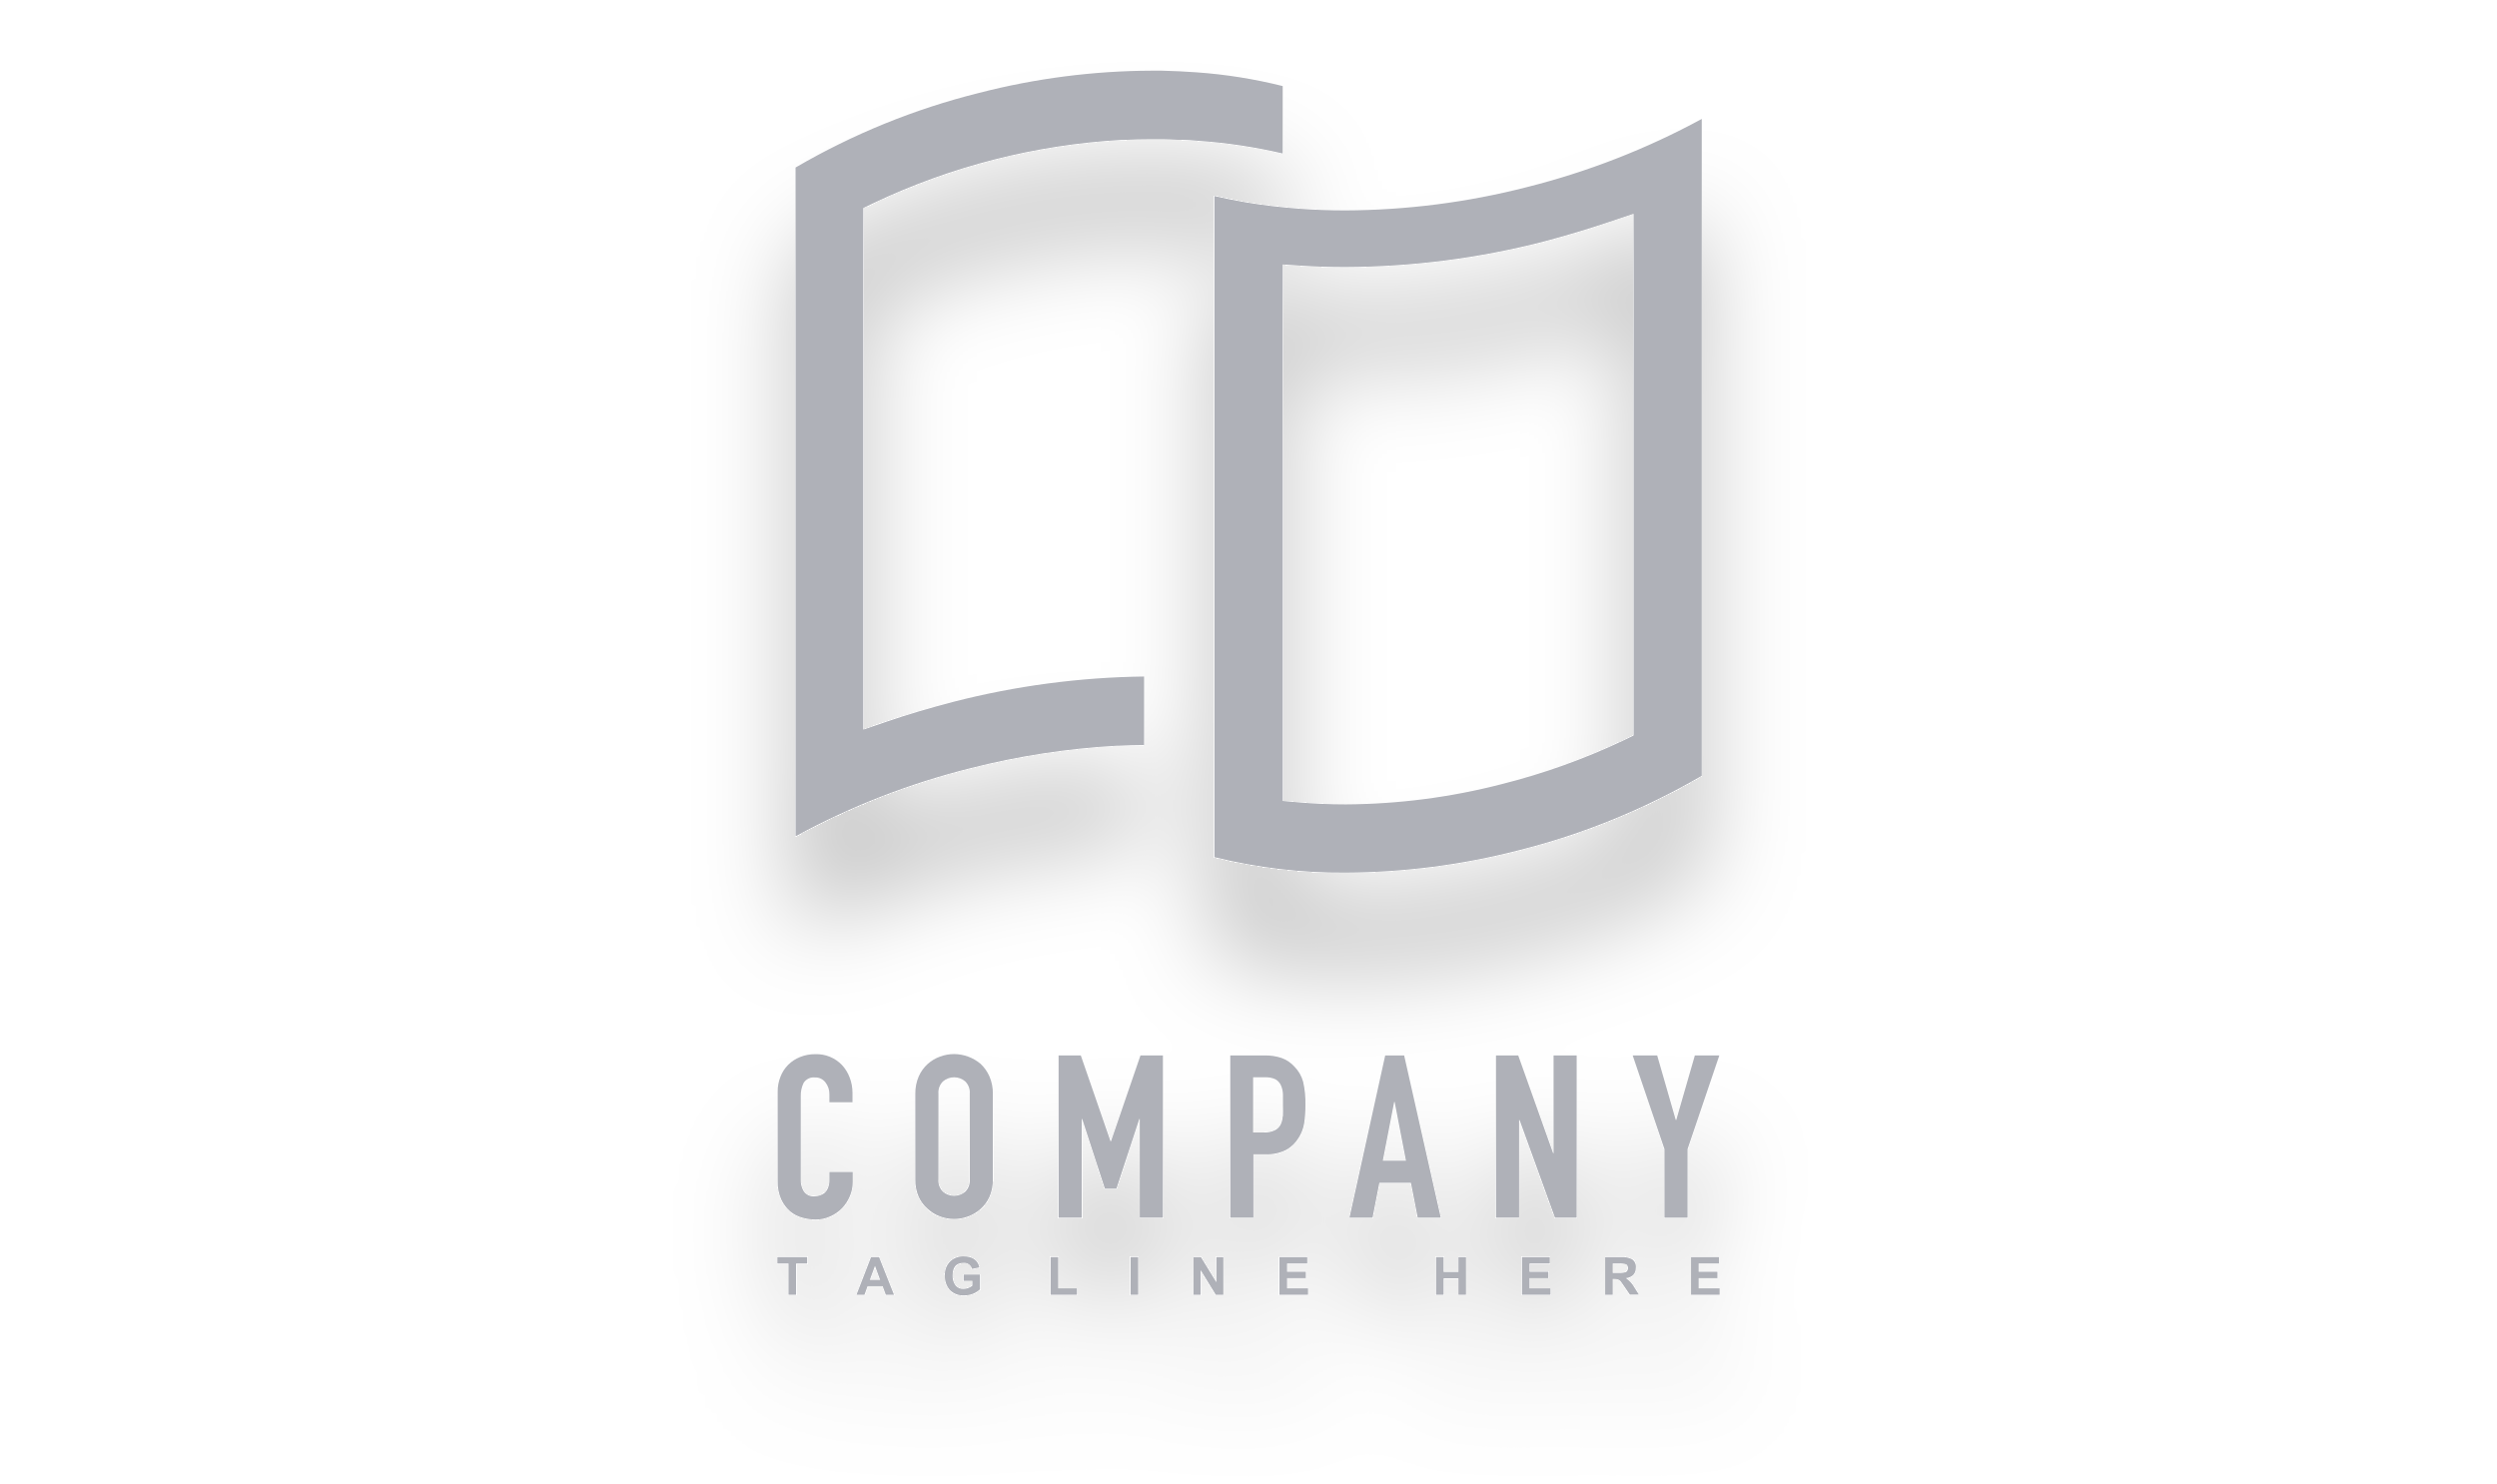
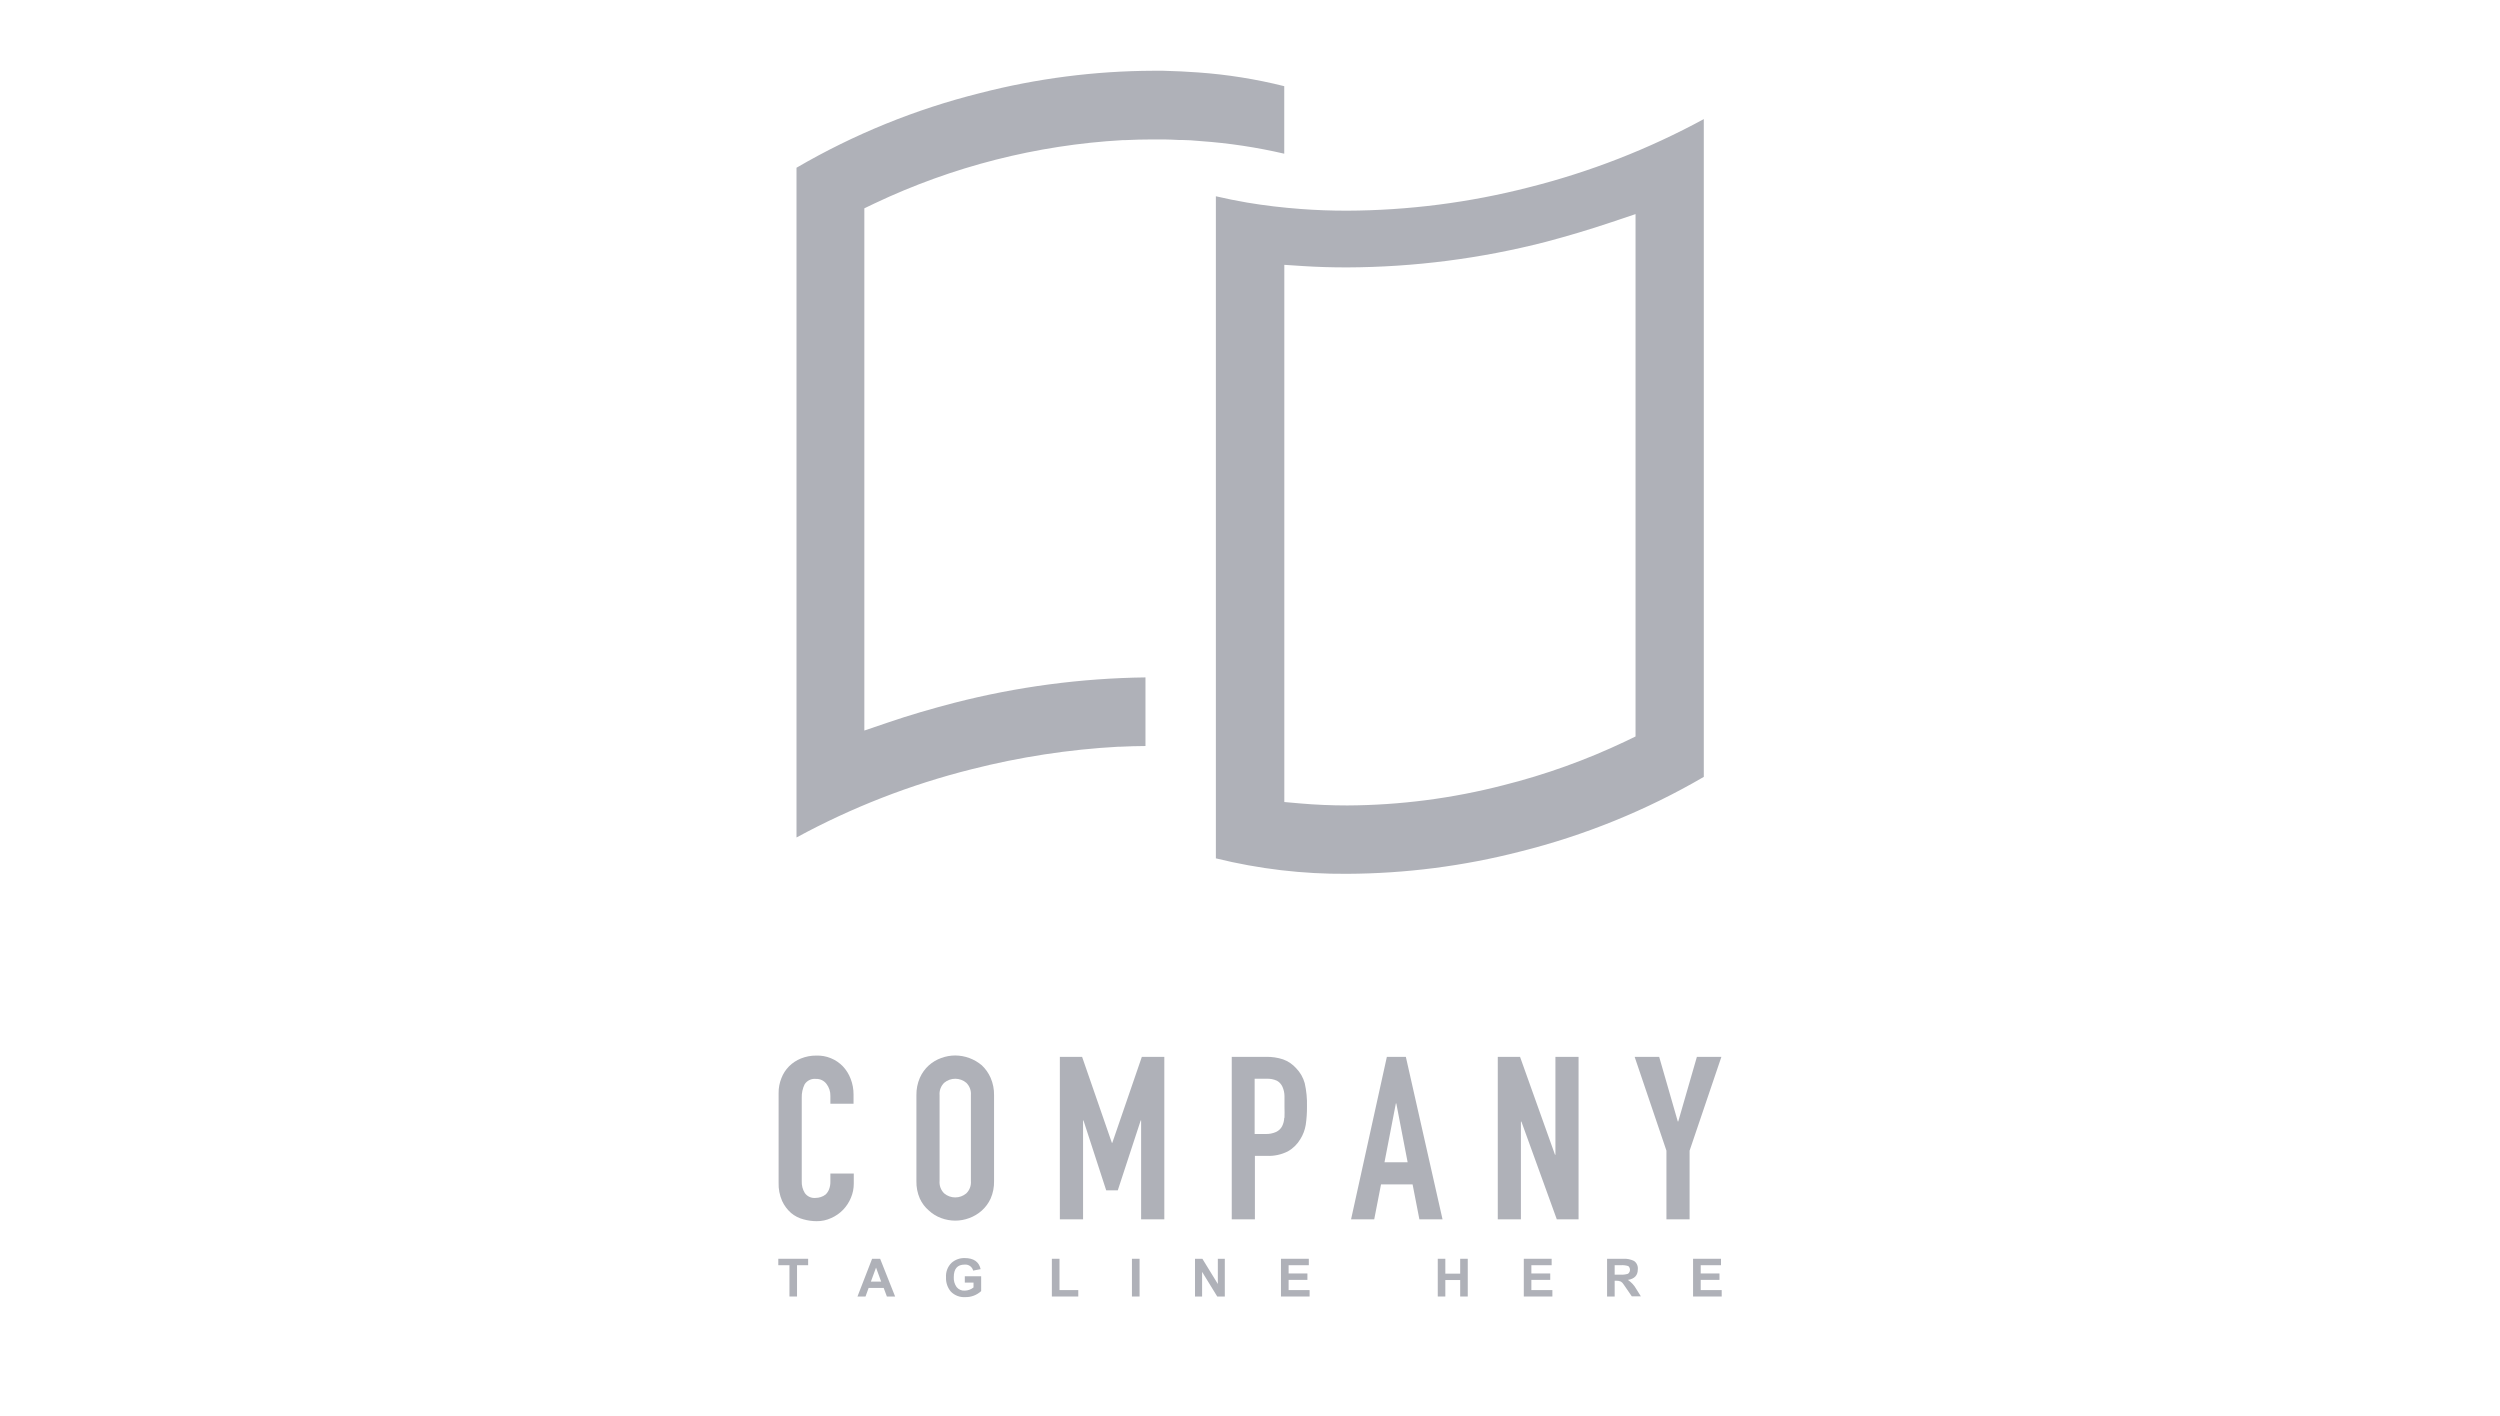
- <svg xmlns="http://www.w3.org/2000/svg" width="106" height="63" viewBox="0 0 106 63" fill="none">
-   <g filter="url(#filter0_d_73601_14)">
-     <path fill-rule="evenodd" clip-rule="evenodd" d="M50.114 5.935H49.977C49.767 5.922 49.557 5.917 49.347 5.912H49.347H49.327H48.892C48.495 5.912 48.09 5.922 47.688 5.942C47.657 5.94 47.627 5.94 47.597 5.942C43.952 6.149 40.382 7.06 37.081 8.625L36.648 8.833V30.975L37.66 30.631C38.548 30.326 39.494 30.052 40.473 29.797C43.119 29.118 45.837 28.757 48.568 28.722V31.631C48.206 31.633 47.855 31.643 47.503 31.661H47.419C45.318 31.776 43.232 32.097 41.191 32.617C38.607 33.264 36.114 34.236 33.772 35.509V7.112C36.205 5.693 38.825 4.627 41.556 3.946C43.953 3.327 46.417 3.009 48.892 3H49.319C49.83 3.013 50.329 3.036 50.797 3.071C52.03 3.158 53.253 3.353 54.452 3.654V6.517C53.287 6.246 52.103 6.067 50.91 5.983C50.886 5.981 50.862 5.979 50.838 5.977C50.591 5.956 50.344 5.935 50.114 5.935ZM55.153 8.861C55.788 8.91 56.446 8.933 57.111 8.933C59.712 8.923 62.303 8.591 64.824 7.943C67.407 7.294 69.899 6.322 72.241 5.05V32.94C69.807 34.358 67.185 35.424 64.455 36.106C62.057 36.723 59.593 37.039 57.118 37.05C55.243 37.065 53.374 36.844 51.553 36.394V8.322C51.983 8.421 52.426 8.513 52.876 8.589C53.615 8.714 54.394 8.805 55.153 8.861ZM69.347 9.078L68.335 9.418C67.404 9.731 66.466 10.011 65.522 10.26C62.775 10.966 59.951 11.328 57.116 11.338C56.456 11.338 55.849 11.32 55.262 11.282L54.455 11.229V31.318V34.006L55.148 34.067C55.79 34.123 56.453 34.151 57.121 34.151C59.354 34.141 61.578 33.853 63.741 33.294C65.522 32.847 67.255 32.224 68.915 31.435L69.347 31.226V9.078Z" fill="#AFB1B8" />
-     <path d="M35.737 45.212C35.592 45.062 35.416 44.943 35.222 44.865C35.028 44.786 34.82 44.75 34.611 44.757C34.389 44.754 34.168 44.796 33.961 44.879C33.772 44.955 33.6 45.068 33.455 45.212C33.312 45.357 33.201 45.53 33.129 45.721C33.05 45.921 33.01 46.134 33.013 46.349V50.143C33.004 50.41 33.055 50.676 33.162 50.921C33.251 51.116 33.381 51.289 33.541 51.43C33.693 51.557 33.871 51.65 34.062 51.699C34.247 51.751 34.438 51.778 34.629 51.778C34.84 51.78 35.05 51.735 35.241 51.646C35.431 51.563 35.603 51.444 35.747 51.295C35.888 51.148 36.001 50.975 36.079 50.786C36.16 50.595 36.201 50.389 36.2 50.181V49.757H35.208V50.095C35.211 50.21 35.192 50.325 35.15 50.433C35.118 50.514 35.069 50.587 35.006 50.647C34.945 50.696 34.874 50.733 34.799 50.756C34.732 50.778 34.662 50.79 34.591 50.791C34.503 50.802 34.413 50.788 34.331 50.753C34.249 50.717 34.179 50.66 34.126 50.588C34.032 50.436 33.986 50.258 33.994 50.08V46.542C33.988 46.346 34.03 46.151 34.116 45.975C34.167 45.895 34.24 45.831 34.326 45.791C34.412 45.75 34.507 45.735 34.601 45.746C34.687 45.743 34.772 45.761 34.849 45.798C34.926 45.836 34.993 45.891 35.044 45.96C35.155 46.106 35.213 46.285 35.208 46.469V46.797H36.19V46.41C36.192 46.183 36.151 45.958 36.069 45.746C35.995 45.548 35.883 45.366 35.737 45.212Z" fill="#AFB1B8" />
-     <path d="M41.629 45.169C41.313 44.902 40.914 44.755 40.501 44.752C40.299 44.753 40.098 44.789 39.909 44.859C39.716 44.928 39.538 45.033 39.385 45.169C39.221 45.317 39.09 45.498 39.001 45.701C38.901 45.932 38.852 46.183 38.856 46.435V50.074C38.849 50.33 38.899 50.585 39.001 50.819C39.09 51.015 39.221 51.189 39.385 51.328C39.537 51.469 39.715 51.578 39.909 51.648C40.098 51.718 40.299 51.754 40.501 51.755C40.703 51.755 40.903 51.719 41.093 51.648C41.29 51.577 41.472 51.468 41.629 51.328C41.787 51.186 41.914 51.013 42.003 50.819C42.105 50.585 42.154 50.33 42.148 50.074V46.435C42.152 46.183 42.103 45.932 42.003 45.701C41.915 45.5 41.788 45.319 41.629 45.169ZM41.166 50.074C41.174 50.171 41.161 50.269 41.127 50.36C41.093 50.451 41.039 50.533 40.969 50.601C40.838 50.711 40.672 50.771 40.502 50.771C40.331 50.771 40.166 50.711 40.035 50.601C39.965 50.533 39.911 50.451 39.877 50.36C39.843 50.269 39.83 50.171 39.838 50.074V46.435C39.83 46.339 39.843 46.241 39.877 46.15C39.911 46.059 39.965 45.976 40.035 45.909C40.166 45.799 40.331 45.739 40.502 45.739C40.672 45.739 40.838 45.799 40.969 45.909C41.039 45.976 41.093 46.059 41.127 46.15C41.161 46.241 41.174 46.339 41.166 46.435V50.074Z" fill="#AFB1B8" />
-     <path d="M49.367 51.699V44.811H48.414L47.161 48.457H47.144L45.881 44.811H44.938V51.699H45.922V47.509H45.94L46.903 50.471H47.394L48.365 47.509H48.383V51.699H49.367Z" fill="#AFB1B8" />
-     <path d="M54.958 45.294C54.806 45.124 54.615 44.994 54.401 44.917C54.171 44.842 53.93 44.806 53.688 44.81H52.226V51.699H53.208V49.009H53.713C54.02 49.023 54.324 48.958 54.599 48.821C54.822 48.697 55.008 48.515 55.138 48.294C55.251 48.111 55.328 47.907 55.363 47.694C55.401 47.435 55.419 47.173 55.416 46.911C55.425 46.58 55.393 46.249 55.32 45.927C55.254 45.688 55.13 45.471 54.958 45.294ZM54.452 47.394C54.448 47.519 54.417 47.641 54.361 47.753C54.305 47.859 54.216 47.943 54.108 47.994C53.963 48.059 53.804 48.089 53.645 48.081H53.197V45.739H53.703C53.856 45.731 54.008 45.761 54.146 45.825C54.248 45.883 54.328 45.972 54.376 46.079C54.43 46.2 54.459 46.331 54.462 46.463C54.462 46.608 54.462 46.761 54.462 46.921C54.462 47.081 54.472 47.247 54.462 47.394H54.452Z" fill="#AFB1B8" />
-     <path d="M59.608 44.811H58.803L57.285 51.699H58.267L58.555 50.219H59.894L60.182 51.699H61.163L59.608 44.811ZM58.702 49.281L59.185 46.784H59.203L59.684 49.281H58.702Z" fill="#AFB1B8" />
-     <path d="M65.95 48.961H65.932L64.45 44.811H63.506V51.699H64.487V47.557H64.508L66.008 51.699H66.931V44.811H65.95V48.961Z" fill="#AFB1B8" />
-     <path d="M71.948 44.811L71.158 47.549H71.138L70.349 44.811H69.309L70.657 48.788V51.699H71.639V48.788L72.987 44.811H71.948Z" fill="#AFB1B8" />
-     <path d="M33 53.645H33.473V54.972H33.794V53.645H34.265V53.372H33V53.645Z" fill="#AFB1B8" />
-     <path d="M36.977 53.372L36.357 54.972H36.698L36.83 54.608H37.468L37.604 54.972H37.953L37.318 53.372H36.977ZM36.926 54.339L37.144 53.746L37.361 54.339H36.926Z" fill="#AFB1B8" />
-     <path d="M40.908 54.382H41.277V54.588C41.169 54.675 41.036 54.722 40.898 54.723C40.833 54.727 40.769 54.715 40.71 54.688C40.651 54.661 40.599 54.621 40.559 54.57C40.474 54.449 40.432 54.302 40.44 54.153C40.44 53.797 40.594 53.619 40.9 53.619C40.981 53.611 41.062 53.633 41.128 53.679C41.194 53.726 41.242 53.795 41.262 53.873L41.578 53.812C41.51 53.5 41.285 53.342 40.9 53.342C40.695 53.337 40.495 53.41 40.341 53.548C40.261 53.628 40.198 53.724 40.159 53.83C40.119 53.937 40.103 54.05 40.111 54.163C40.102 54.382 40.175 54.597 40.316 54.764C40.394 54.844 40.489 54.907 40.594 54.947C40.699 54.988 40.811 55.005 40.923 54.998C41.173 55.005 41.416 54.913 41.601 54.743V54.113H40.908V54.382Z" fill="#AFB1B8" />
-     <path d="M44.923 53.372H44.599V54.972H45.719V54.7H44.923V53.372Z" fill="#AFB1B8" />
-     <path d="M48.318 53.372H47.994V54.972H48.318V53.372Z" fill="#AFB1B8" />
-     <path d="M51.636 54.441L50.981 53.372H50.668V54.972H50.969V53.927L51.611 54.972H51.932V53.372H51.636V54.441Z" fill="#AFB1B8" />
-     <path d="M54.637 54.267H55.434V53.995H54.637V53.645H55.494V53.372H54.313V54.972H55.527V54.7H54.637V54.267Z" fill="#AFB1B8" />
-     <path d="M61.912 54.003H61.282V53.372H60.961V54.972H61.282V54.273H61.912V54.972H62.233V53.372H61.912V54.003Z" fill="#AFB1B8" />
-     <path d="M64.93 54.267H65.73V53.995H64.93V53.645H65.79V53.372H64.609V54.972H65.821V54.7H64.93V54.267Z" fill="#AFB1B8" />
-     <path d="M69.023 54.268C69.302 54.224 69.443 54.077 69.443 53.823C69.451 53.755 69.441 53.686 69.413 53.623C69.386 53.56 69.342 53.506 69.286 53.467C69.141 53.394 68.98 53.361 68.818 53.373H68.14V54.972H68.462V54.303H68.525C68.593 54.299 68.662 54.311 68.725 54.339C68.772 54.368 68.811 54.408 68.839 54.456L69.188 54.964H69.572L69.377 54.652C69.291 54.497 69.17 54.366 69.023 54.268ZM68.699 54.046H68.462V53.645H68.715C68.825 53.636 68.936 53.649 69.041 53.683C69.064 53.703 69.083 53.729 69.095 53.758C69.107 53.787 69.113 53.818 69.111 53.849C69.11 53.88 69.101 53.911 69.087 53.938C69.072 53.966 69.051 53.99 69.026 54.008C68.92 54.041 68.81 54.053 68.699 54.046Z" fill="#AFB1B8" />
-     <path d="M72.11 54.267H72.906V53.995H72.11V53.645H72.97V53.372H71.786V54.972H73V54.7H72.11V54.267Z" fill="#AFB1B8" />
-   </g>
-   <defs>
-     <filter id="filter0_d_73601_14" x="-4" y="0" width="114" height="68" filterUnits="userSpaceOnUse" color-interpolation-filters="sRGB">
-       <feFlood flood-opacity="0" result="BackgroundImageFix" />
-       <feColorMatrix in="SourceAlpha" type="matrix" values="0 0 0 0 0 0 0 0 0 0 0 0 0 0 0 0 0 0 127 0" result="hardAlpha" />
-       <feOffset dy="4" />
-       <feGaussianBlur stdDeviation="2" />
-       <feComposite in2="hardAlpha" operator="out" />
-       <feColorMatrix type="matrix" values="0 0 0 0 0 0 0 0 0 0 0 0 0 0 0 0 0 0 0.25 0" />
-       <feBlend mode="normal" in2="BackgroundImageFix" result="effect1_dropShadow_73601_14" />
-       <feBlend mode="normal" in="SourceGraphic" in2="effect1_dropShadow_73601_14" result="shape" />
-     </filter>
-   </defs>
+ <svg xmlns="http://www.w3.org/2000/svg" width="106" height="60" viewBox="0 0 106 60" fill="none">
+   <path fill-rule="evenodd" clip-rule="evenodd" d="M50.114 5.935H49.977C49.767 5.922 49.557 5.917 49.347 5.912H49.347H49.327H48.892C48.495 5.912 48.09 5.922 47.688 5.942C47.657 5.94 47.627 5.94 47.597 5.942C43.952 6.149 40.382 7.06 37.081 8.625L36.648 8.833V30.975L37.66 30.631C38.548 30.326 39.494 30.052 40.473 29.797C43.119 29.118 45.837 28.757 48.568 28.722V31.631C48.206 31.633 47.855 31.643 47.503 31.661H47.419C45.318 31.776 43.232 32.097 41.191 32.617C38.607 33.264 36.114 34.236 33.772 35.509V7.112C36.205 5.693 38.825 4.627 41.556 3.946C43.953 3.327 46.417 3.009 48.892 3H49.319C49.83 3.013 50.329 3.036 50.797 3.071C52.03 3.158 53.253 3.353 54.452 3.654V6.517C53.287 6.246 52.103 6.067 50.91 5.983C50.886 5.981 50.862 5.979 50.838 5.977C50.591 5.956 50.344 5.935 50.114 5.935ZM55.153 8.861C55.788 8.91 56.446 8.933 57.111 8.933C59.712 8.923 62.303 8.591 64.824 7.943C67.407 7.294 69.899 6.322 72.241 5.05V32.94C69.807 34.358 67.185 35.424 64.455 36.106C62.057 36.723 59.593 37.039 57.118 37.05C55.243 37.065 53.374 36.844 51.553 36.394V8.322C51.983 8.421 52.426 8.513 52.876 8.589C53.615 8.714 54.394 8.805 55.153 8.861ZM69.347 9.078L68.335 9.418C67.404 9.731 66.466 10.011 65.522 10.26C62.775 10.966 59.951 11.328 57.116 11.338C56.456 11.338 55.849 11.32 55.262 11.282L54.455 11.229V31.318V34.006L55.148 34.067C55.79 34.123 56.453 34.151 57.121 34.151C59.354 34.141 61.578 33.853 63.741 33.294C65.522 32.847 67.255 32.224 68.915 31.435L69.347 31.226V9.078Z" fill="#AFB1B8" />
+   <path d="M35.737 45.212C35.592 45.062 35.416 44.943 35.222 44.865C35.028 44.786 34.82 44.75 34.611 44.757C34.389 44.754 34.168 44.796 33.961 44.879C33.772 44.955 33.6 45.068 33.455 45.212C33.312 45.357 33.201 45.53 33.129 45.721C33.05 45.921 33.01 46.134 33.013 46.349V50.143C33.004 50.41 33.055 50.676 33.162 50.921C33.251 51.116 33.381 51.289 33.541 51.43C33.693 51.557 33.871 51.65 34.062 51.699C34.247 51.751 34.438 51.778 34.629 51.778C34.84 51.78 35.05 51.735 35.241 51.646C35.431 51.563 35.603 51.444 35.747 51.295C35.888 51.148 36.001 50.975 36.079 50.786C36.16 50.595 36.201 50.389 36.2 50.181V49.757H35.208V50.095C35.211 50.21 35.192 50.325 35.15 50.433C35.118 50.514 35.069 50.587 35.006 50.647C34.945 50.696 34.874 50.733 34.799 50.756C34.732 50.778 34.662 50.79 34.591 50.791C34.503 50.802 34.413 50.788 34.331 50.753C34.249 50.717 34.179 50.66 34.126 50.588C34.032 50.436 33.986 50.258 33.994 50.08V46.542C33.988 46.346 34.03 46.151 34.116 45.975C34.167 45.895 34.24 45.831 34.326 45.791C34.412 45.75 34.507 45.735 34.601 45.746C34.687 45.743 34.772 45.761 34.849 45.798C34.926 45.836 34.993 45.891 35.044 45.96C35.155 46.106 35.213 46.285 35.208 46.469V46.797H36.19V46.41C36.192 46.183 36.151 45.958 36.069 45.746C35.995 45.548 35.883 45.366 35.737 45.212Z" fill="#AFB1B8" />
+   <path d="M41.629 45.169C41.313 44.902 40.914 44.755 40.501 44.752C40.299 44.753 40.098 44.789 39.909 44.859C39.716 44.928 39.538 45.033 39.385 45.169C39.221 45.317 39.09 45.498 39.001 45.701C38.901 45.932 38.852 46.183 38.856 46.435V50.074C38.849 50.33 38.899 50.585 39.001 50.819C39.09 51.015 39.221 51.189 39.385 51.328C39.537 51.469 39.715 51.578 39.909 51.648C40.098 51.718 40.299 51.754 40.501 51.755C40.703 51.755 40.903 51.719 41.093 51.648C41.29 51.577 41.472 51.468 41.629 51.328C41.787 51.186 41.914 51.013 42.003 50.819C42.105 50.585 42.154 50.33 42.148 50.074V46.435C42.152 46.183 42.103 45.932 42.003 45.701C41.915 45.5 41.788 45.319 41.629 45.169ZM41.166 50.074C41.174 50.171 41.161 50.269 41.127 50.36C41.093 50.451 41.039 50.533 40.969 50.601C40.838 50.711 40.672 50.771 40.502 50.771C40.331 50.771 40.166 50.711 40.035 50.601C39.965 50.533 39.911 50.451 39.877 50.36C39.843 50.269 39.83 50.171 39.838 50.074V46.435C39.83 46.339 39.843 46.241 39.877 46.15C39.911 46.059 39.965 45.976 40.035 45.909C40.166 45.799 40.331 45.739 40.502 45.739C40.672 45.739 40.838 45.799 40.969 45.909C41.039 45.976 41.093 46.059 41.127 46.15C41.161 46.241 41.174 46.339 41.166 46.435V50.074Z" fill="#AFB1B8" />
+   <path d="M49.367 51.699V44.811H48.414L47.161 48.457H47.144L45.881 44.811H44.938V51.699H45.922V47.509H45.94L46.903 50.471H47.394L48.365 47.509H48.383V51.699H49.367Z" fill="#AFB1B8" />
+   <path d="M54.958 45.294C54.806 45.124 54.615 44.994 54.401 44.917C54.171 44.842 53.93 44.806 53.688 44.81H52.226V51.699H53.208V49.009H53.713C54.02 49.023 54.324 48.958 54.599 48.821C54.822 48.697 55.008 48.515 55.138 48.294C55.251 48.111 55.328 47.907 55.363 47.694C55.401 47.435 55.419 47.173 55.416 46.911C55.425 46.58 55.393 46.249 55.32 45.927C55.254 45.688 55.13 45.471 54.958 45.294ZM54.452 47.394C54.448 47.519 54.417 47.641 54.361 47.753C54.305 47.859 54.216 47.943 54.108 47.994C53.963 48.059 53.804 48.089 53.645 48.081H53.197V45.739H53.703C53.856 45.731 54.008 45.761 54.146 45.825C54.248 45.883 54.328 45.972 54.376 46.079C54.43 46.2 54.459 46.331 54.462 46.463C54.462 46.608 54.462 46.761 54.462 46.921C54.462 47.081 54.472 47.247 54.462 47.394H54.452Z" fill="#AFB1B8" />
+   <path d="M59.608 44.811H58.803L57.285 51.699H58.267L58.555 50.219H59.894L60.182 51.699H61.163L59.608 44.811ZM58.702 49.281L59.185 46.784H59.203L59.684 49.281H58.702Z" fill="#AFB1B8" />
+   <path d="M65.95 48.961H65.932L64.45 44.811H63.506V51.699H64.487V47.557H64.508L66.008 51.699H66.931V44.811H65.95V48.961Z" fill="#AFB1B8" />
+   <path d="M71.948 44.811L71.158 47.549H71.138L70.349 44.811H69.309L70.657 48.788V51.699H71.639V48.788L72.987 44.811H71.948Z" fill="#AFB1B8" />
+   <path d="M33 53.645H33.473V54.972H33.794V53.645H34.265V53.372H33V53.645Z" fill="#AFB1B8" />
+   <path d="M36.977 53.372L36.357 54.972H36.698L36.83 54.608H37.468L37.604 54.972H37.953L37.318 53.372H36.977ZM36.926 54.339L37.144 53.746L37.361 54.339H36.926Z" fill="#AFB1B8" />
+   <path d="M40.908 54.382H41.277V54.588C41.169 54.675 41.036 54.722 40.898 54.723C40.833 54.727 40.769 54.715 40.71 54.688C40.651 54.661 40.599 54.621 40.559 54.57C40.474 54.449 40.432 54.302 40.44 54.153C40.44 53.797 40.594 53.619 40.9 53.619C40.981 53.611 41.062 53.633 41.128 53.679C41.194 53.726 41.242 53.795 41.262 53.873L41.578 53.812C41.51 53.5 41.285 53.342 40.9 53.342C40.695 53.337 40.495 53.41 40.341 53.548C40.261 53.628 40.198 53.724 40.159 53.83C40.119 53.937 40.103 54.05 40.111 54.163C40.102 54.382 40.175 54.597 40.316 54.764C40.394 54.844 40.489 54.907 40.594 54.947C40.699 54.988 40.811 55.005 40.923 54.998C41.173 55.005 41.416 54.913 41.601 54.743V54.113H40.908V54.382Z" fill="#AFB1B8" />
+   <path d="M44.923 53.372H44.599V54.972H45.719V54.7H44.923V53.372Z" fill="#AFB1B8" />
+   <path d="M48.318 53.372H47.994V54.972H48.318V53.372Z" fill="#AFB1B8" />
+   <path d="M51.636 54.441L50.981 53.372H50.668V54.972H50.969V53.927L51.611 54.972H51.932V53.372H51.636V54.441Z" fill="#AFB1B8" />
+   <path d="M54.637 54.267H55.434V53.995H54.637V53.645H55.494V53.372H54.313V54.972H55.527V54.7H54.637V54.267Z" fill="#AFB1B8" />
+   <path d="M61.912 54.003H61.282V53.372H60.961V54.972H61.282V54.273H61.912V54.972H62.233V53.372H61.912V54.003Z" fill="#AFB1B8" />
+   <path d="M64.93 54.267H65.73V53.995H64.93V53.645H65.79V53.372H64.609V54.972H65.821V54.7H64.93V54.267Z" fill="#AFB1B8" />
+   <path d="M69.023 54.268C69.302 54.224 69.443 54.077 69.443 53.823C69.451 53.755 69.441 53.686 69.413 53.623C69.386 53.56 69.342 53.506 69.286 53.467C69.141 53.394 68.98 53.361 68.818 53.373H68.14V54.972H68.462V54.303H68.525C68.593 54.299 68.662 54.311 68.725 54.339C68.772 54.368 68.811 54.408 68.839 54.456L69.188 54.964H69.572L69.377 54.652C69.291 54.497 69.17 54.366 69.023 54.268ZM68.699 54.046H68.462V53.645H68.715C68.825 53.636 68.936 53.649 69.041 53.683C69.064 53.703 69.083 53.729 69.095 53.758C69.107 53.787 69.113 53.818 69.111 53.849C69.11 53.88 69.101 53.911 69.087 53.938C69.072 53.966 69.051 53.99 69.026 54.008C68.92 54.041 68.81 54.053 68.699 54.046Z" fill="#AFB1B8" />
+   <path d="M72.11 54.267H72.906V53.995H72.11V53.645H72.97V53.372H71.786V54.972H73V54.7H72.11V54.267Z" fill="#AFB1B8" />
</svg>
